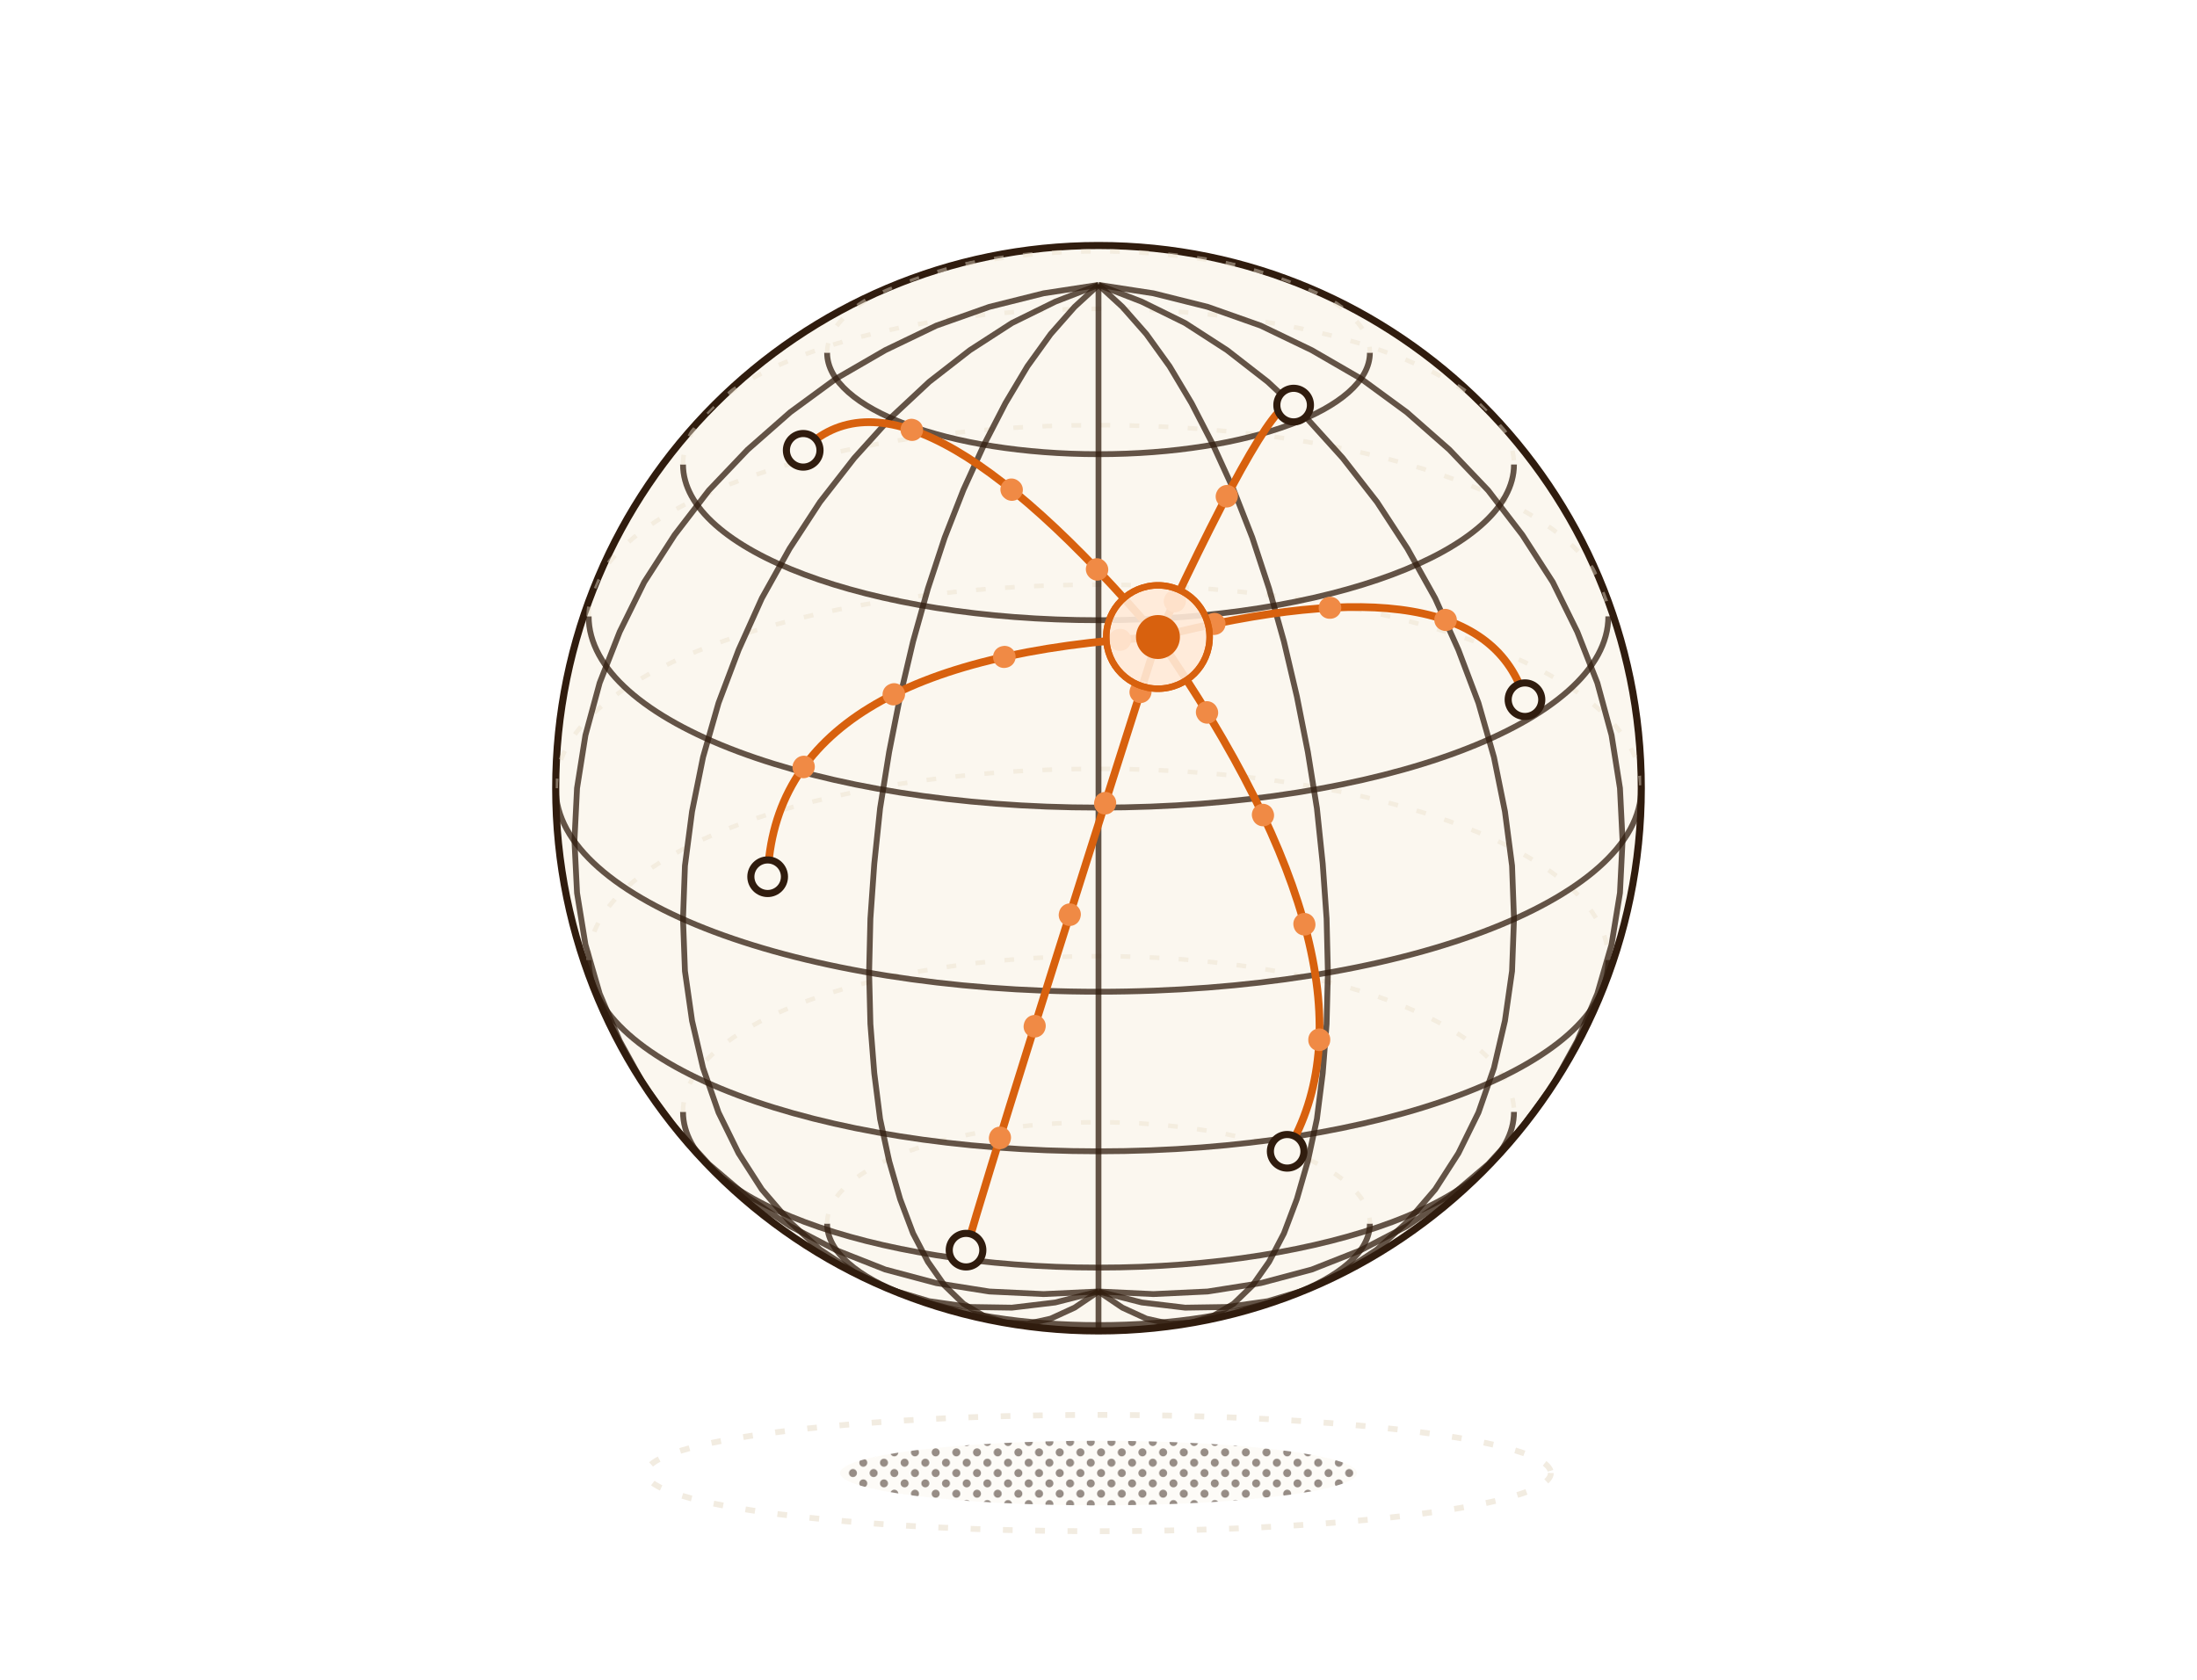
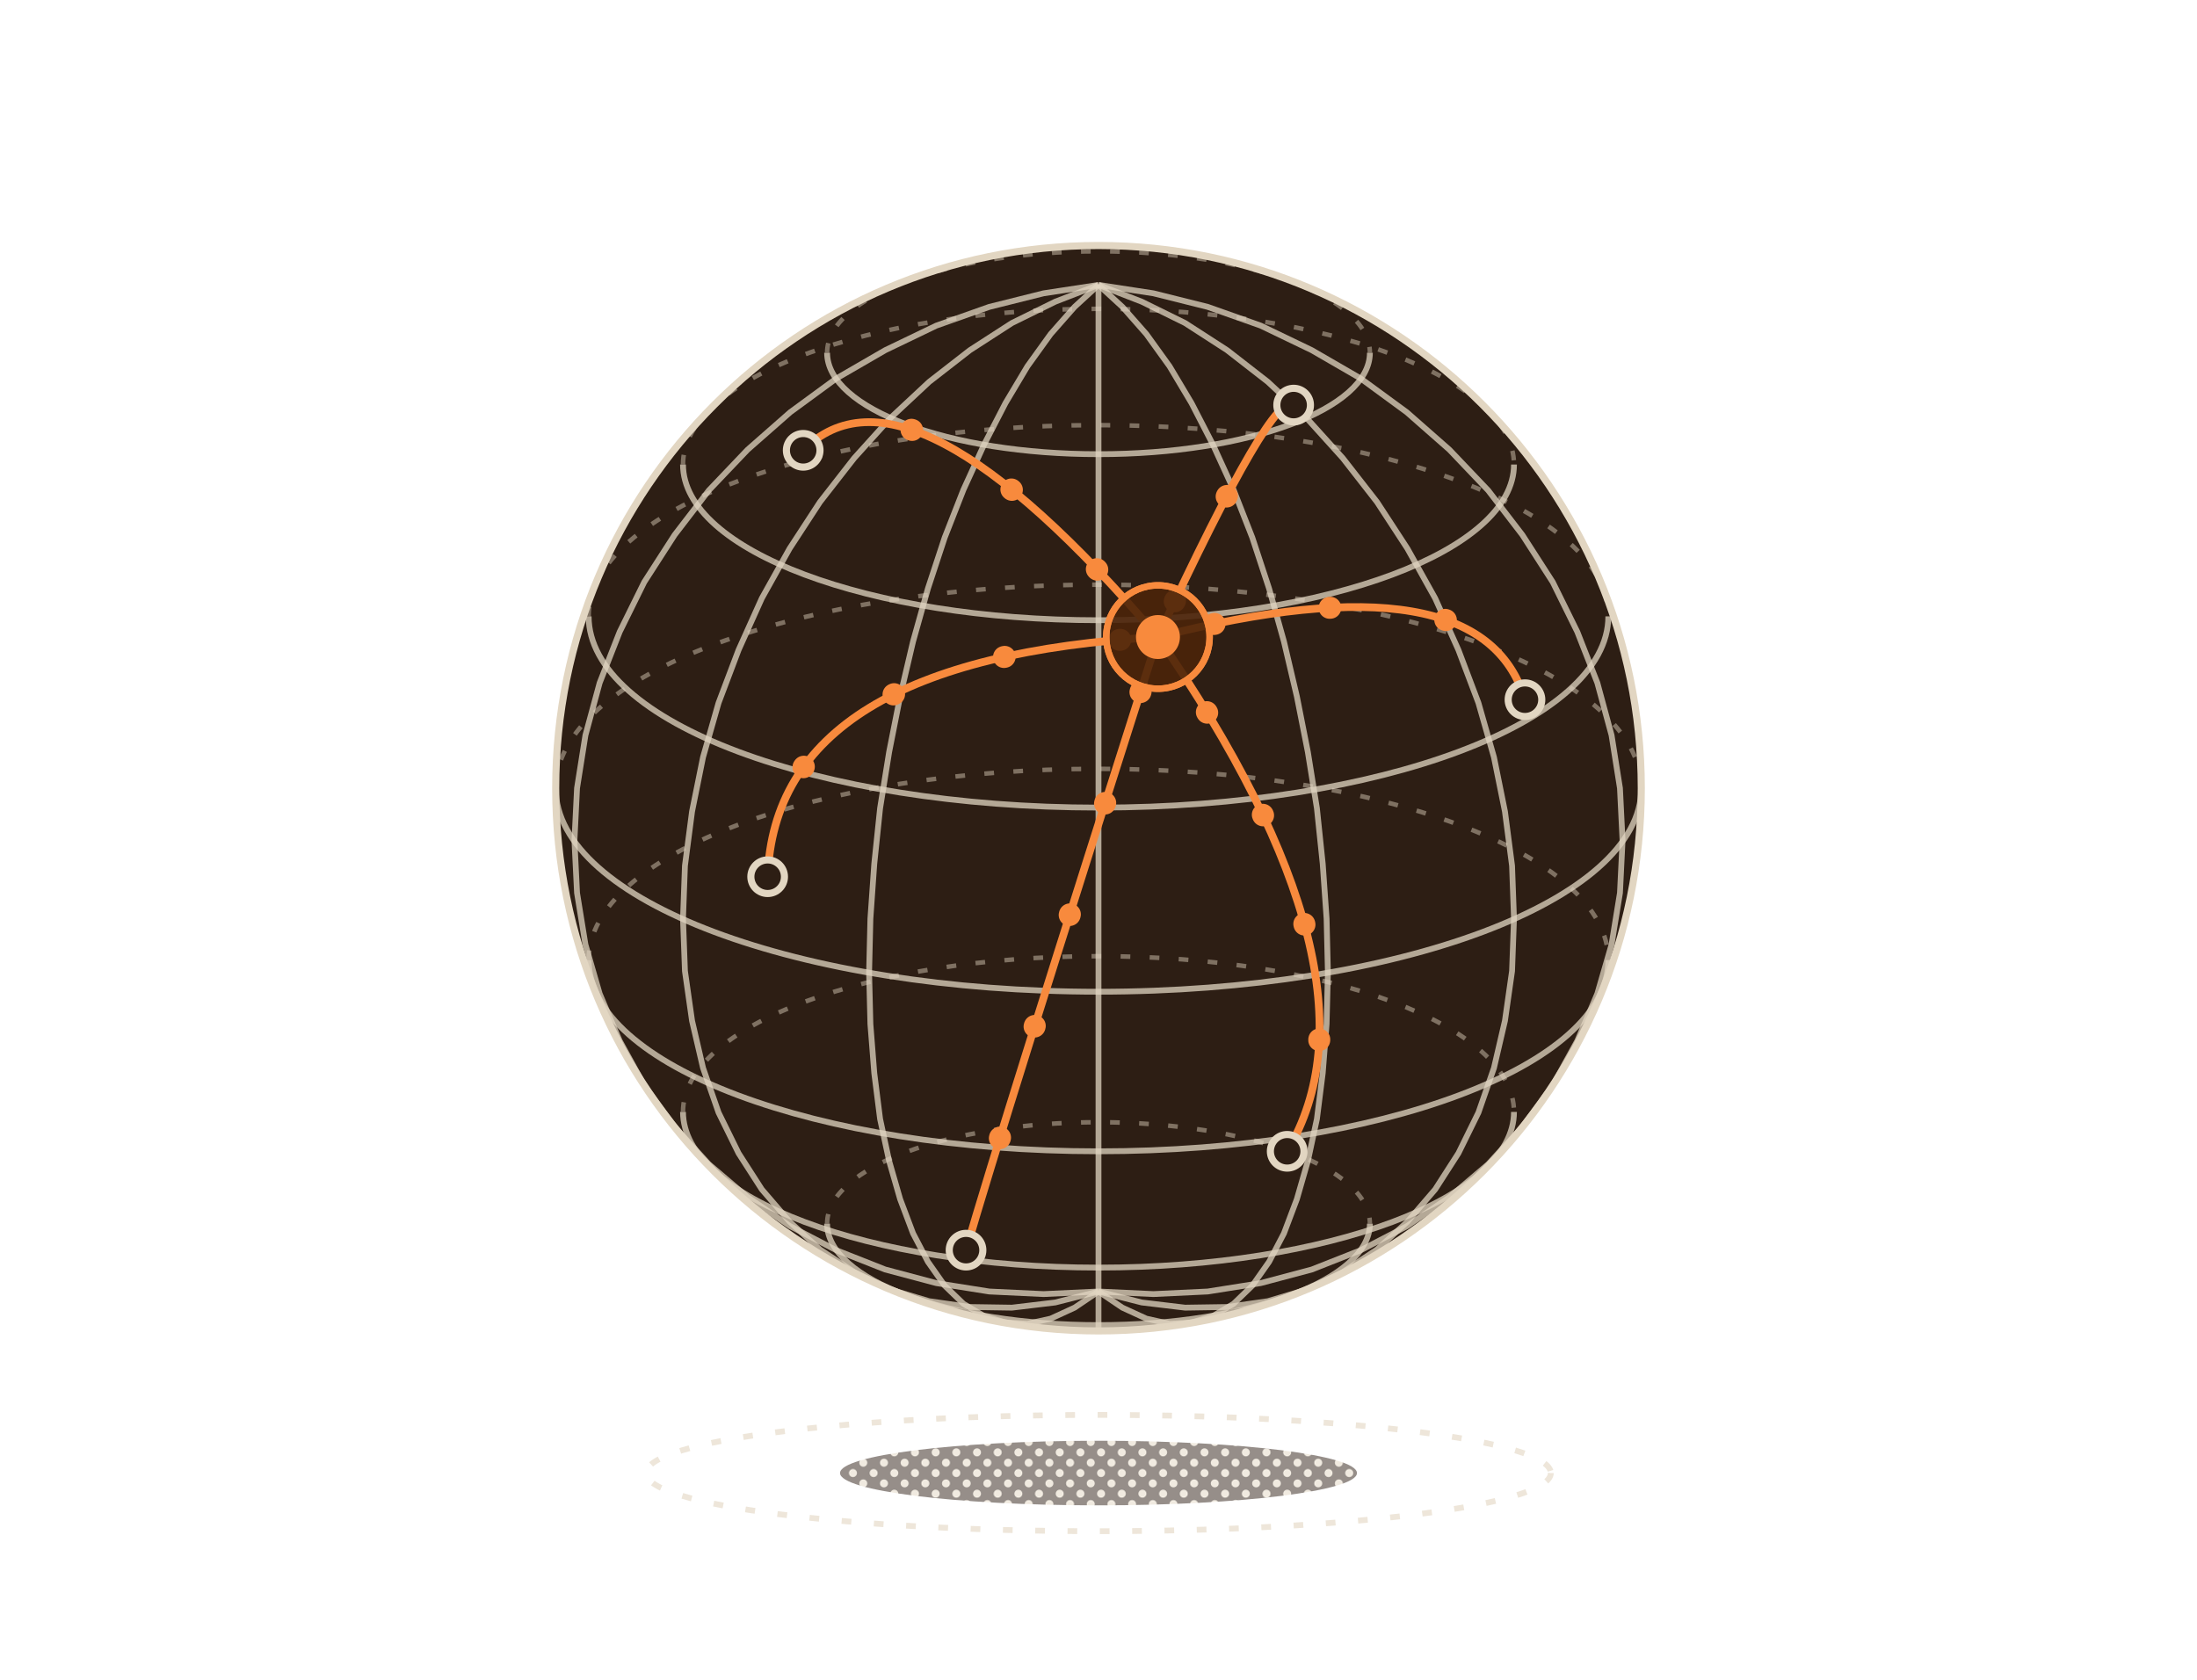
<svg xmlns="http://www.w3.org/2000/svg" viewBox="0 0 340 260" width="340" height="260" focusable="false">
  <defs>
    <pattern id="dom-dots" width="3.2" height="3.2" patternUnits="userSpaceOnUse">
-       <rect width="3.2" height="3.2" fill="#fbf7ef" />
-       <circle cx="0.8" cy="0.8" r="0.62" fill="#301c0e" />
-       <circle cx="2.4" cy="2.4" r="0.62" fill="#301c0e" />
+       <rect width="3.2" height="3.2" fill="#2d1e14" />
+       <circle cx="0.8" cy="0.8" r="0.62" fill="#e2d6c2" />
+       <circle cx="2.4" cy="2.4" r="0.62" fill="#e2d6c2" />
    </pattern>
    <pattern id="dom-fine" width="4" height="4" patternUnits="userSpaceOnUse">
-       <rect width="4" height="4" fill="#fbf7ef" />
-       <circle cx="1" cy="1" r="0.5" fill="#301c0e" opacity="0.7" />
+       <rect width="4" height="4" fill="#2d1e14" />
+       <circle cx="1" cy="1" r="0.5" fill="#e2d6c2" opacity="0.7" />
    </pattern>
    <pattern id="dom-hatch" width="3.4" height="3.4" patternUnits="userSpaceOnUse" patternTransform="rotate(-30)">
-       <rect width="3.4" height="3.4" fill="#fbf7ef" />
-       <rect width="3.4" height="0.7" fill="#301c0e" opacity="0.75" />
+       <rect width="3.4" height="3.4" fill="#2d1e14" />
+       <rect width="3.4" height="0.7" fill="#e2d6c2" opacity="0.75" />
    </pattern>
    <pattern id="dom-adots" width="3.2" height="3.2" patternUnits="userSpaceOnUse">
-       <rect width="3.2" height="3.2" fill="#ffead8" />
-       <circle cx="0.8" cy="0.8" r="0.68" fill="#d8610e" />
-       <circle cx="2.4" cy="2.4" r="0.68" fill="#d8610e" />
+       <rect width="3.2" height="3.2" fill="#4b2409" />
+       <circle cx="0.8" cy="0.8" r="0.68" fill="#f88a3d" />
+       <circle cx="2.4" cy="2.4" r="0.68" fill="#f88a3d" />
    </pattern>
    <pattern id="dom-ahatch" width="3.4" height="3.4" patternUnits="userSpaceOnUse" patternTransform="rotate(-30)">
-       <rect width="3.4" height="3.4" fill="#ffead8" />
-       <rect width="3.4" height="0.8" fill="#d8610e" />
+       <rect width="3.4" height="3.4" fill="#4b2409" />
+       <rect width="3.4" height="0.8" fill="#f88a3d" />
    </pattern>
  </defs>
-   <circle cx="170" cy="122" r="84" fill="#fbf7ef" stroke="#301c0e" stroke-width="1.1" />
+   <circle cx="170" cy="122" r="84" fill="#2d1e14" stroke="#e2d6c2" stroke-width="1.1" />
  <clipPath id="dom-clip">
    <circle cx="170" cy="122" r="84" />
  </clipPath>
  <g clip-path="url(#dom-clip)">
-     <path d="M128 189.4 A42 15.7 0 0 0 212 189.4" fill="none" stroke="#301c0e" stroke-width="0.9" opacity="0.75" />
-     <path d="M128 189.4 A42 15.7 0 0 1 212 189.4" fill="none" stroke="#eadfcd" stroke-width="0.7" stroke-dasharray="1.5 3" opacity="0.45" />
-     <path d="M105.7 172.1 A64.3 24.1 0 0 0 234.3 172.1" fill="none" stroke="#301c0e" stroke-width="0.9" opacity="0.75" />
-     <path d="M105.7 172.1 A64.3 24.1 0 0 1 234.3 172.1" fill="none" stroke="#eadfcd" stroke-width="0.7" stroke-dasharray="1.5 3" opacity="0.45" />
-     <path d="M91.1 148.6 A78.9 29.6 0 0 0 248.9 148.6" fill="none" stroke="#301c0e" stroke-width="0.9" opacity="0.75" />
-     <path d="M91.1 148.6 A78.9 29.6 0 0 1 248.9 148.6" fill="none" stroke="#eadfcd" stroke-width="0.7" stroke-dasharray="1.5 3" opacity="0.45" />
-     <path d="M86 122 A84 31.5 0 0 0 254 122" fill="none" stroke="#301c0e" stroke-width="0.9" opacity="0.75" />
-     <path d="M86 122 A84 31.5 0 0 1 254 122" fill="none" stroke="#eadfcd" stroke-width="0.7" stroke-dasharray="1.5 3" opacity="0.45" />
-     <path d="M91.1 95.4 A78.9 29.6 0 0 0 248.9 95.4" fill="none" stroke="#301c0e" stroke-width="0.9" opacity="0.75" />
-     <path d="M91.1 95.4 A78.9 29.6 0 0 1 248.9 95.4" fill="none" stroke="#eadfcd" stroke-width="0.7" stroke-dasharray="1.5 3" opacity="0.45" />
-     <path d="M105.7 71.9 A64.3 24.1 0 0 0 234.3 71.9" fill="none" stroke="#301c0e" stroke-width="0.9" opacity="0.75" />
-     <path d="M105.7 71.9 A64.3 24.1 0 0 1 234.3 71.9" fill="none" stroke="#eadfcd" stroke-width="0.7" stroke-dasharray="1.5 3" opacity="0.45" />
-     <path d="M128 54.6 A42 15.7 0 0 0 212 54.6" fill="none" stroke="#301c0e" stroke-width="0.9" opacity="0.75" />
-     <path d="M128 54.6 A42 15.7 0 0 1 212 54.6" fill="none" stroke="#eadfcd" stroke-width="0.7" stroke-dasharray="1.5 3" opacity="0.45" />
-     <polyline points="170,199.9 161.5,200.3 153.1,199.9 144.9,198.6 137,196.5 129.4,193.5 122.3,189.8 115.7,185.3 109.7,180.2 104.4,174.4 99.7,168 95.9,161.1 92.8,153.8 90.6,146.2 89.3,138.2 88.9,130.1 89.3,122 90.6,113.8 92.8,105.7 95.9,97.8 99.7,90.1 104.4,82.8 109.7,75.9 115.7,69.6 122.3,63.8 129.4,58.6 137,54.2 144.9,50.4 153.1,47.5 161.5,45.4 170,44.1" fill="none" stroke="#301c0e" stroke-width="0.9" opacity="0.75" />
-     <polyline points="170,199.9 163.3,201.6 156.6,202.4 150.1,202.3 143.8,201.4 137.8,199.6 132.2,196.9 126.9,193.4 122.2,189.1 117.9,184.1 114.3,178.5 111.2,172.2 108.8,165.3 107.1,158 106,150.3 105.7,142.2 106,134 107.1,125.6 108.8,117.2 111.2,108.8 114.3,100.6 117.9,92.6 122.2,84.9 126.9,77.7 132.2,70.9 137.8,64.7 143.8,59.1 150.1,54.2 156.6,50 163.3,46.7 170,44.1" fill="none" stroke="#301c0e" stroke-width="0.9" opacity="0.75" />
-     <polyline points="170,199.9 166.3,202.4 162.6,204.1 159,204.9 155.6,204.7 152.3,203.7 149.1,201.8 146.2,199 143.6,195.3 141.3,190.9 139.3,185.6 137.6,179.7 136.2,173.2 135.3,166.1 134.7,158.5 134.5,150.5 134.7,142.2 135.3,133.7 136.2,125.1 137.6,116.4 139.3,107.8 141.3,99.3 143.6,91.1 146.2,83.2 149.1,75.8 152.3,68.8 155.6,62.4 159,56.7 162.6,51.7 166.3,47.5 170,44.1" fill="none" stroke="#301c0e" stroke-width="0.9" opacity="0.75" />
-     <polyline points="170,199.9 170,202.7 170,204.7 170,205.8 170,205.9 170,205.2 170,203.5 170,200.9 170,197.5 170,193.2 170,188.2 170,182.4 170,176 170,169 170,161.4 170,153.5 170,145.2 170,136.6 170,127.9 170,119.1 170,110.3 170,101.7 170,93.3 170,85.2 170,77.5 170,70.3 170,63.6 170,57.7 170,52.4 170,47.8 170,44.1" fill="none" stroke="#301c0e" stroke-width="0.9" opacity="0.75" />
-     <polyline points="170,199.9 173.7,202.4 177.4,204.1 181,204.9 184.4,204.7 187.7,203.7 190.9,201.8 193.8,199 196.4,195.3 198.7,190.9 200.7,185.6 202.4,179.7 203.8,173.2 204.7,166.1 205.3,158.5 205.5,150.5 205.3,142.2 204.7,133.7 203.8,125.1 202.4,116.4 200.7,107.8 198.7,99.3 196.4,91.1 193.8,83.2 190.9,75.8 187.7,68.8 184.4,62.4 181,56.7 177.4,51.7 173.7,47.5 170,44.1" fill="none" stroke="#301c0e" stroke-width="0.9" opacity="0.75" />
-     <polyline points="170,199.9 176.7,201.6 183.4,202.4 189.9,202.3 196.2,201.4 202.2,199.6 207.8,196.9 213.1,193.4 217.8,189.1 222.1,184.1 225.7,178.5 228.8,172.2 231.2,165.3 232.9,158 234,150.3 234.3,142.2 234,134 232.9,125.6 231.2,117.2 228.8,108.8 225.7,100.6 222.1,92.6 217.8,84.9 213.1,77.7 207.8,70.9 202.2,64.7 196.2,59.1 189.9,54.2 183.4,50 176.7,46.7 170,44.1" fill="none" stroke="#301c0e" stroke-width="0.9" opacity="0.75" />
-     <polyline points="170,199.9 178.5,200.3 186.9,199.9 195.1,198.6 203,196.5 210.6,193.5 217.7,189.8 224.3,185.3 230.3,180.2 235.6,174.4 240.3,168 244.1,161.1 247.2,153.8 249.4,146.2 250.7,138.2 251.1,130.1 250.7,122 249.4,113.8 247.2,105.7 244.1,97.8 240.3,90.1 235.6,82.8 230.3,75.9 224.3,69.6 217.7,63.8 210.6,58.6 203,54.2 195.1,50.4 186.9,47.5 178.5,45.4 170,44.1" fill="none" stroke="#301c0e" stroke-width="0.9" opacity="0.75" />
+     <path d="M128 189.4 A42 15.7 0 0 0 212 189.4" fill="none" stroke="#e2d6c2" stroke-width="0.9" opacity="0.75" />
+     <path d="M128 189.4 A42 15.7 0 0 1 212 189.4" fill="none" stroke="#e2d6c2" stroke-width="0.7" stroke-dasharray="1.5 3" opacity="0.45" />
+     <path d="M105.7 172.1 A64.3 24.1 0 0 0 234.3 172.1" fill="none" stroke="#e2d6c2" stroke-width="0.9" opacity="0.75" />
+     <path d="M105.7 172.1 A64.3 24.1 0 0 1 234.3 172.1" fill="none" stroke="#e2d6c2" stroke-width="0.7" stroke-dasharray="1.5 3" opacity="0.45" />
+     <path d="M91.1 148.6 A78.9 29.6 0 0 0 248.9 148.6" fill="none" stroke="#e2d6c2" stroke-width="0.9" opacity="0.75" />
+     <path d="M91.1 148.6 A78.9 29.6 0 0 1 248.9 148.6" fill="none" stroke="#e2d6c2" stroke-width="0.7" stroke-dasharray="1.5 3" opacity="0.45" />
+     <path d="M86 122 A84 31.5 0 0 0 254 122" fill="none" stroke="#e2d6c2" stroke-width="0.9" opacity="0.75" />
+     <path d="M86 122 A84 31.5 0 0 1 254 122" fill="none" stroke="#e2d6c2" stroke-width="0.7" stroke-dasharray="1.5 3" opacity="0.45" />
+     <path d="M91.1 95.4 A78.9 29.6 0 0 0 248.9 95.4" fill="none" stroke="#e2d6c2" stroke-width="0.9" opacity="0.75" />
+     <path d="M91.1 95.4 A78.9 29.6 0 0 1 248.9 95.4" fill="none" stroke="#e2d6c2" stroke-width="0.7" stroke-dasharray="1.5 3" opacity="0.45" />
+     <path d="M105.7 71.9 A64.3 24.1 0 0 0 234.3 71.9" fill="none" stroke="#e2d6c2" stroke-width="0.9" opacity="0.75" />
+     <path d="M105.7 71.9 A64.3 24.1 0 0 1 234.3 71.9" fill="none" stroke="#e2d6c2" stroke-width="0.7" stroke-dasharray="1.5 3" opacity="0.45" />
+     <path d="M128 54.6 A42 15.7 0 0 0 212 54.6" fill="none" stroke="#e2d6c2" stroke-width="0.9" opacity="0.75" />
+     <path d="M128 54.6 A42 15.7 0 0 1 212 54.6" fill="none" stroke="#e2d6c2" stroke-width="0.7" stroke-dasharray="1.5 3" opacity="0.45" />
+     <polyline points="170,199.9 161.5,200.3 153.1,199.9 144.9,198.6 137,196.5 129.4,193.5 122.3,189.8 115.7,185.3 109.7,180.2 104.4,174.4 99.7,168 95.9,161.1 92.8,153.8 90.6,146.2 89.3,138.2 88.9,130.1 89.3,122 90.6,113.8 92.8,105.7 95.9,97.8 99.7,90.1 104.4,82.8 109.7,75.9 115.7,69.6 122.3,63.8 129.4,58.6 137,54.2 144.9,50.4 153.1,47.5 161.5,45.4 170,44.1" fill="none" stroke="#e2d6c2" stroke-width="0.9" opacity="0.75" />
+     <polyline points="170,199.9 163.3,201.6 156.6,202.4 150.1,202.3 143.8,201.4 137.8,199.6 132.2,196.9 126.9,193.4 122.2,189.1 117.9,184.1 114.3,178.5 111.2,172.2 108.8,165.3 107.1,158 106,150.3 105.7,142.2 106,134 107.1,125.6 108.8,117.2 111.2,108.8 114.3,100.6 117.9,92.6 122.2,84.9 126.9,77.7 132.2,70.9 137.8,64.7 143.8,59.1 150.1,54.2 156.6,50 163.3,46.7 170,44.1" fill="none" stroke="#e2d6c2" stroke-width="0.9" opacity="0.75" />
+     <polyline points="170,199.9 166.3,202.4 162.6,204.1 159,204.9 155.6,204.7 152.3,203.7 149.1,201.8 146.2,199 143.6,195.3 141.3,190.9 139.3,185.6 137.6,179.7 136.2,173.2 135.3,166.1 134.7,158.5 134.5,150.5 134.7,142.2 135.3,133.7 136.2,125.1 137.6,116.4 139.3,107.8 141.3,99.3 143.6,91.1 146.2,83.2 149.1,75.8 152.3,68.8 155.6,62.4 159,56.7 162.6,51.7 166.3,47.5 170,44.1" fill="none" stroke="#e2d6c2" stroke-width="0.9" opacity="0.75" />
+     <polyline points="170,199.9 170,202.7 170,204.7 170,205.8 170,205.9 170,205.2 170,203.5 170,200.9 170,197.5 170,193.2 170,188.2 170,182.4 170,176 170,169 170,161.4 170,153.5 170,145.2 170,136.6 170,127.9 170,119.1 170,110.3 170,101.7 170,93.3 170,85.2 170,77.5 170,70.3 170,63.6 170,57.7 170,52.4 170,47.8 170,44.1" fill="none" stroke="#e2d6c2" stroke-width="0.9" opacity="0.75" />
+     <polyline points="170,199.9 173.7,202.4 177.4,204.1 181,204.9 184.4,204.7 187.7,203.7 190.9,201.8 193.8,199 196.4,195.3 198.7,190.9 200.7,185.6 202.4,179.7 203.8,173.2 204.7,166.1 205.3,158.5 205.5,150.5 205.3,142.2 204.7,133.7 203.8,125.1 202.4,116.4 200.7,107.8 198.7,99.3 196.4,91.1 193.8,83.2 190.9,75.8 187.7,68.8 184.4,62.4 181,56.7 177.4,51.7 173.7,47.5 170,44.1" fill="none" stroke="#e2d6c2" stroke-width="0.9" opacity="0.75" />
+     <polyline points="170,199.9 176.7,201.6 183.4,202.4 189.9,202.3 196.2,201.4 202.2,199.6 207.8,196.9 213.1,193.4 217.8,189.1 222.1,184.1 225.7,178.5 228.8,172.2 231.2,165.3 232.9,158 234,150.3 234.3,142.2 234,134 232.9,125.6 231.2,117.2 228.8,108.8 225.7,100.6 222.1,92.6 217.8,84.9 213.1,77.7 207.8,70.9 202.2,64.7 196.2,59.1 189.9,54.2 183.4,50 176.7,46.7 170,44.1" fill="none" stroke="#e2d6c2" stroke-width="0.9" opacity="0.75" />
+     <polyline points="170,199.9 178.5,200.3 186.9,199.9 195.1,198.6 203,196.5 210.6,193.5 217.7,189.8 224.3,185.3 230.3,180.2 235.6,174.4 240.3,168 244.1,161.1 247.2,153.8 249.4,146.2 250.7,138.2 251.1,130.1 250.7,122 249.4,113.8 247.2,105.7 244.1,97.8 240.3,90.1 235.6,82.8 230.3,75.9 224.3,69.6 217.7,63.8 210.6,58.6 203,54.2 195.1,50.4 186.9,47.5 178.5,45.4 170,44.1" fill="none" stroke="#e2d6c2" stroke-width="0.9" opacity="0.75" />
  </g>
-   <path d="M124.3 69.7 Q140.5 53.3 179.2 98.6" fill="none" stroke="#d8610e" stroke-width="1.2" stroke-linecap="round" />
-   <path class="fw" style="animation-delay:-1.2s" d="M124.3 69.7 Q140.5 53.3 179.2 98.6" fill="none" stroke="#f08a45" stroke-width="3.4" stroke-linecap="round" stroke-dasharray="0.1 18" />
-   <circle cx="124.3" cy="69.7" r="2.6" fill="#fbf7ef" stroke="#301c0e" stroke-width="1.1" />
-   <path d="M118.8 135.7 Q120 102 179.2 98.6" fill="none" stroke="#d8610e" stroke-width="1.2" stroke-linecap="round" />
-   <path class="fw" style="animation-delay:-1.5s" d="M118.8 135.7 Q120 102 179.2 98.6" fill="none" stroke="#f08a45" stroke-width="3.4" stroke-linecap="round" stroke-dasharray="0.1 18" />
-   <circle cx="118.8" cy="135.7" r="2.6" fill="#fbf7ef" stroke="#301c0e" stroke-width="1.1" />
-   <path d="M199.2 178.2 Q215.4 151 179.2 98.6" fill="none" stroke="#d8610e" stroke-width="1.2" stroke-linecap="round" />
-   <path class="fw" style="animation-delay:-0s" d="M199.2 178.2 Q215.4 151 179.2 98.6" fill="none" stroke="#f08a45" stroke-width="3.4" stroke-linecap="round" stroke-dasharray="0.1 18" />
-   <circle cx="199.2" cy="178.2" r="2.6" fill="#fbf7ef" stroke="#301c0e" stroke-width="1.1" />
-   <path d="M236 108.3 Q229.3 85.8 179.2 98.6" fill="none" stroke="#d8610e" stroke-width="1.2" stroke-linecap="round" />
-   <path class="fw" style="animation-delay:-0.9s" d="M236 108.3 Q229.3 85.8 179.2 98.6" fill="none" stroke="#f08a45" stroke-width="3.4" stroke-linecap="round" stroke-dasharray="0.1 18" />
-   <circle cx="236" cy="108.3" r="2.6" fill="#fbf7ef" stroke="#301c0e" stroke-width="1.1" />
-   <path d="M200.2 62.7 Q197.2 59.9 179.2 98.6" fill="none" stroke="#d8610e" stroke-width="1.2" stroke-linecap="round" />
-   <path class="fw" style="animation-delay:-0s" d="M200.2 62.7 Q197.2 59.9 179.2 98.6" fill="none" stroke="#f08a45" stroke-width="3.4" stroke-linecap="round" stroke-dasharray="0.1 18" />
-   <circle cx="200.2" cy="62.7" r="2.6" fill="#fbf7ef" stroke="#301c0e" stroke-width="1.1" />
-   <path d="M149.5 193.5 Q154.9 174.8 179.2 98.6" fill="none" stroke="#d8610e" stroke-width="1.2" stroke-linecap="round" />
-   <path class="fw" style="animation-delay:-0s" d="M149.5 193.5 Q154.9 174.8 179.2 98.6" fill="none" stroke="#f08a45" stroke-width="3.4" stroke-linecap="round" stroke-dasharray="0.1 18" />
-   <circle cx="149.5" cy="193.5" r="2.6" fill="#fbf7ef" stroke="#301c0e" stroke-width="1.1" />
-   <circle cx="179.2" cy="98.6" r="8" fill="#ffead8" opacity="0.9" />
-   <circle cx="179.2" cy="98.6" r="8" fill="none" stroke="#d8610e" stroke-width="1" />
-   <circle cx="179.2" cy="98.6" r="3.4" fill="#d8610e" />
-   <circle class="rp" cx="179.2" cy="98.6" r="8" fill="none" stroke="#d8610e" stroke-width="1" />
-   <ellipse cx="170" cy="228" rx="70" ry="9" fill="none" stroke="#eadfcd" stroke-width="0.9" stroke-dasharray="1.5 3.5" opacity="0.6" />
+   <path d="M124.3 69.7 Q140.5 53.3 179.2 98.6" fill="none" stroke="#f88a3d" stroke-width="1.2" stroke-linecap="round" />
+   <path class="fw" style="animation-delay:-1.2s" d="M124.3 69.7 Q140.5 53.3 179.2 98.6" fill="none" stroke="#f88a3d" stroke-width="3.4" stroke-linecap="round" stroke-dasharray="0.1 18" />
+   <circle cx="124.3" cy="69.7" r="2.6" fill="#2d1e14" stroke="#e2d6c2" stroke-width="1.1" />
+   <path d="M118.8 135.7 Q120 102 179.2 98.6" fill="none" stroke="#f88a3d" stroke-width="1.2" stroke-linecap="round" />
+   <path class="fw" style="animation-delay:-1.5s" d="M118.8 135.7 Q120 102 179.2 98.6" fill="none" stroke="#f88a3d" stroke-width="3.4" stroke-linecap="round" stroke-dasharray="0.1 18" />
+   <circle cx="118.8" cy="135.7" r="2.6" fill="#2d1e14" stroke="#e2d6c2" stroke-width="1.1" />
+   <path d="M199.2 178.2 Q215.4 151 179.2 98.6" fill="none" stroke="#f88a3d" stroke-width="1.2" stroke-linecap="round" />
+   <path class="fw" style="animation-delay:-0s" d="M199.2 178.2 Q215.4 151 179.2 98.6" fill="none" stroke="#f88a3d" stroke-width="3.4" stroke-linecap="round" stroke-dasharray="0.1 18" />
+   <circle cx="199.2" cy="178.2" r="2.6" fill="#2d1e14" stroke="#e2d6c2" stroke-width="1.1" />
+   <path d="M236 108.3 Q229.3 85.8 179.2 98.6" fill="none" stroke="#f88a3d" stroke-width="1.2" stroke-linecap="round" />
+   <path class="fw" style="animation-delay:-0.9s" d="M236 108.3 Q229.3 85.8 179.2 98.6" fill="none" stroke="#f88a3d" stroke-width="3.4" stroke-linecap="round" stroke-dasharray="0.1 18" />
+   <circle cx="236" cy="108.3" r="2.6" fill="#2d1e14" stroke="#e2d6c2" stroke-width="1.1" />
+   <path d="M200.2 62.7 Q197.2 59.9 179.2 98.6" fill="none" stroke="#f88a3d" stroke-width="1.2" stroke-linecap="round" />
+   <path class="fw" style="animation-delay:-0s" d="M200.2 62.7 Q197.2 59.9 179.2 98.6" fill="none" stroke="#f88a3d" stroke-width="3.4" stroke-linecap="round" stroke-dasharray="0.1 18" />
+   <circle cx="200.2" cy="62.7" r="2.6" fill="#2d1e14" stroke="#e2d6c2" stroke-width="1.1" />
+   <path d="M149.5 193.5 Q154.9 174.8 179.2 98.6" fill="none" stroke="#f88a3d" stroke-width="1.2" stroke-linecap="round" />
+   <path class="fw" style="animation-delay:-0s" d="M149.5 193.5 Q154.9 174.8 179.2 98.6" fill="none" stroke="#f88a3d" stroke-width="3.4" stroke-linecap="round" stroke-dasharray="0.1 18" />
+   <circle cx="149.5" cy="193.5" r="2.6" fill="#2d1e14" stroke="#e2d6c2" stroke-width="1.1" />
+   <circle cx="179.2" cy="98.6" r="8" fill="#4b2409" opacity="0.9" />
+   <circle cx="179.2" cy="98.6" r="8" fill="none" stroke="#f88a3d" stroke-width="1" />
+   <circle cx="179.2" cy="98.6" r="3.4" fill="#f88a3d" />
+   <circle class="rp" cx="179.2" cy="98.6" r="8" fill="none" stroke="#f88a3d" stroke-width="1" />
+   <ellipse cx="170" cy="228" rx="70" ry="9" fill="none" stroke="#e2d6c2" stroke-width="0.9" stroke-dasharray="1.5 3.5" opacity="0.6" />
  <ellipse cx="170" cy="228" rx="40" ry="5" fill="url(#dom-dots)" opacity="0.5" />
</svg>
